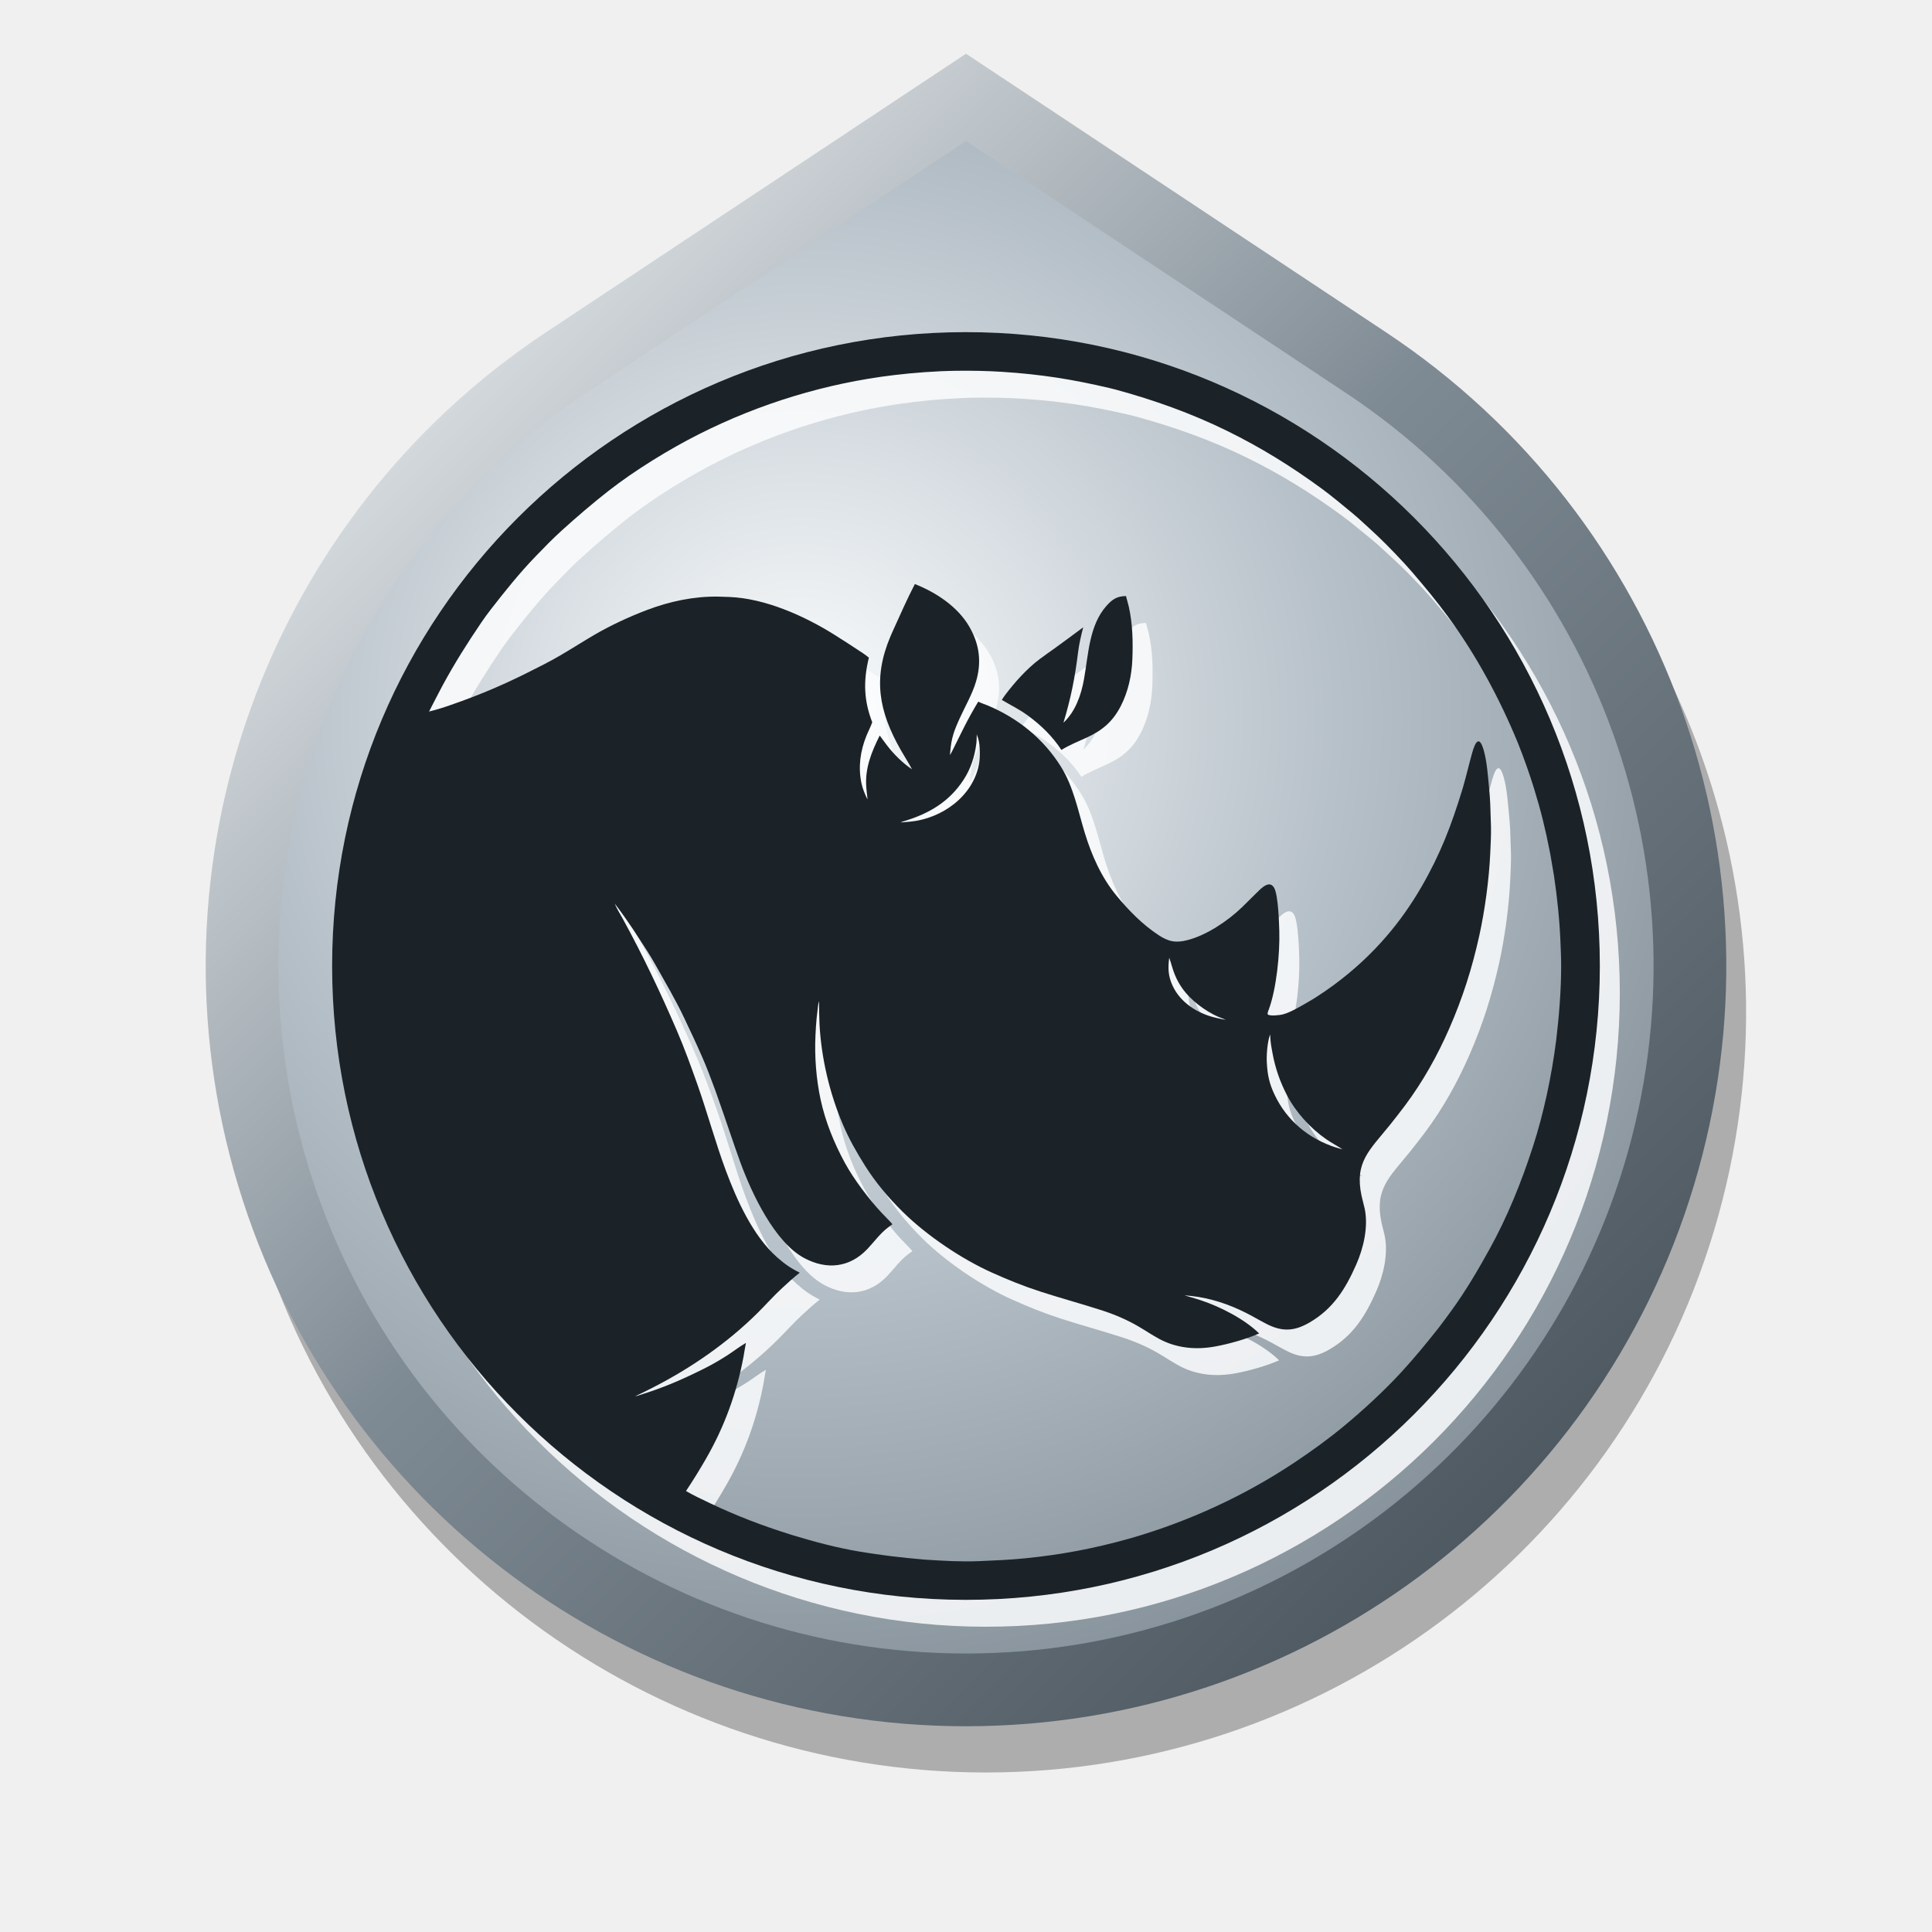
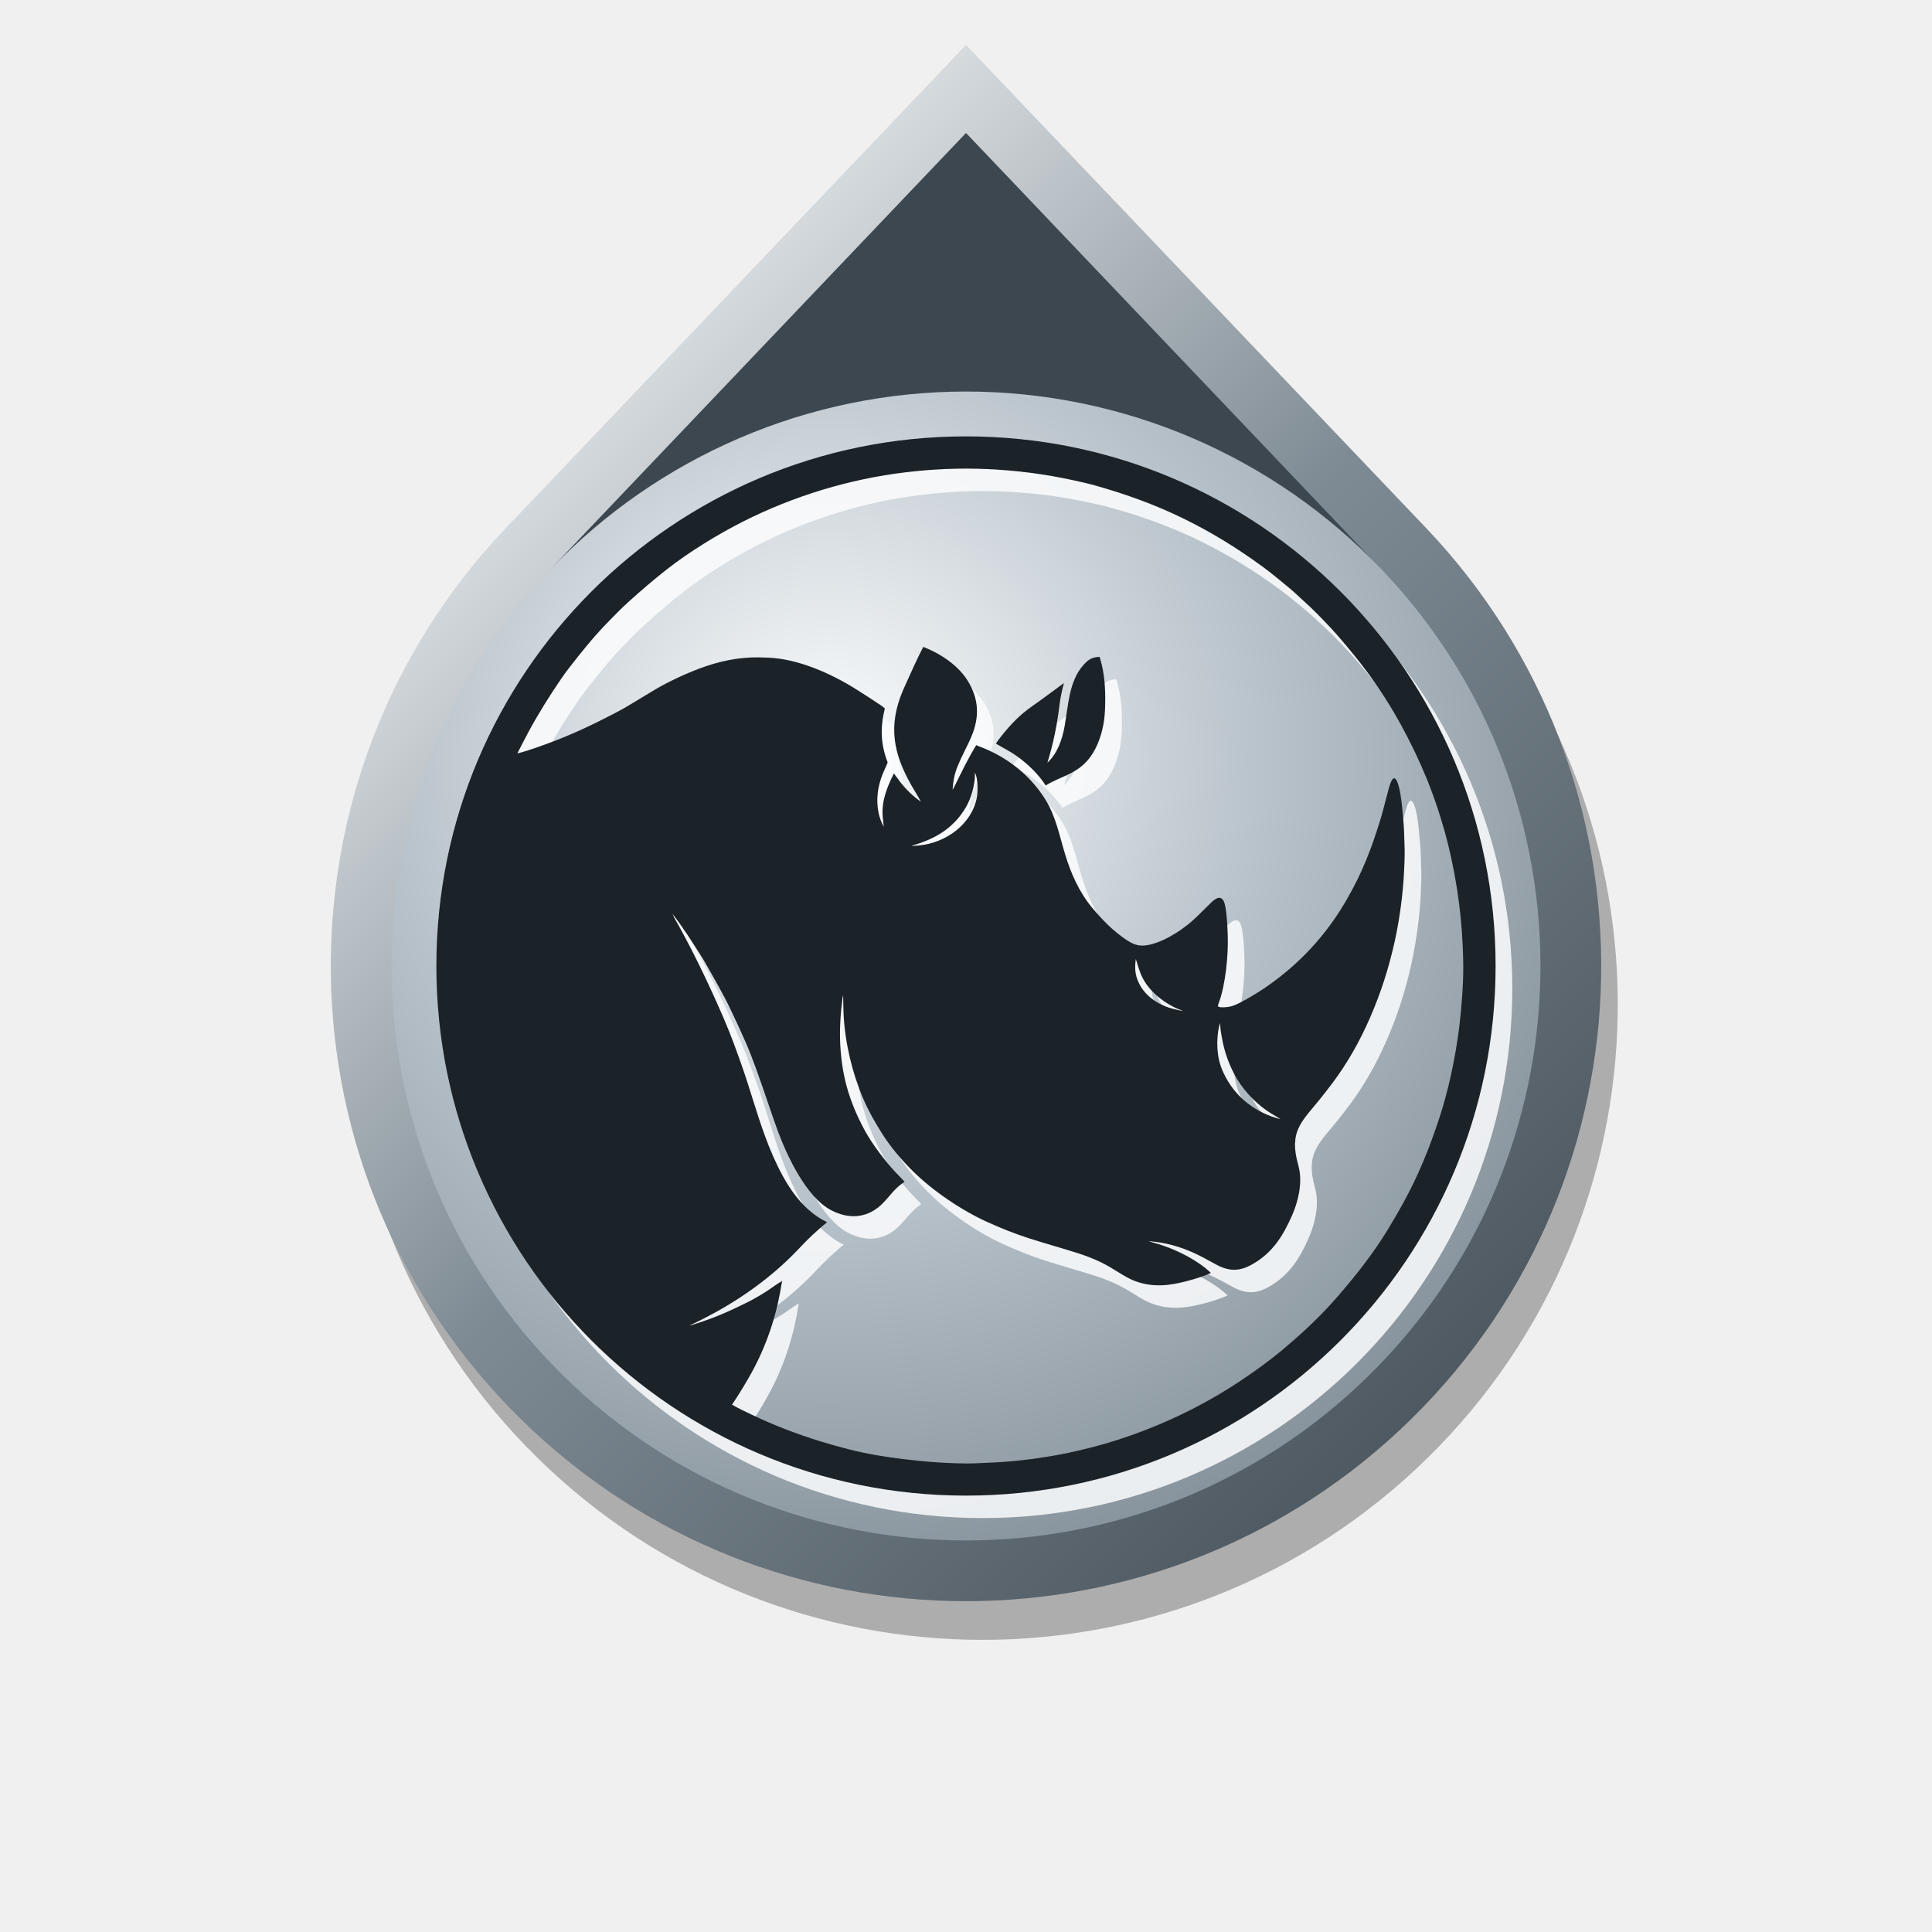
- <svg xmlns="http://www.w3.org/2000/svg" viewBox="-336 -336 5030 5030">
+ <svg xmlns="http://www.w3.org/2000/svg" viewBox="-831 -831 6020 6020">
  <defs>
    <mask id="m" maskUnits="userSpaceOnUse" x="0" y="0" width="4358" height="4358">
      <rect width="4358" height="4358" fill="#000" />
      <path fill="#fff" d="M 2177.5 528.736 C 3089.47 527.936 3829.2 1267.01 3829.2 2178.98 C 3829.2 3090.96 3089.47 3830.03 2177.5 3829.23 C 1266.66 3828.43 528.699 3089.83 528.699 2178.98 C 528.699 1268.14 1266.66 529.535 2177.5 528.736 z" />
      <path fill="#000" d="M 781.024 1516.52 C 792.881 1493.81 804.21 1470.84 816.418 1448.32 C 847.839 1390.37 880.427 1338.77 917.217 1284.58 C 924.854 1273.33 932.834 1262.31 941.169 1251.56 C 978.325 1203.67 1016.24 1156.21 1058.36 1112.62 C 1080.59 1089.62 1102.84 1066.61 1126.55 1045.15 C 1166.05 1009.4 1206.49 974.696 1248.45 941.879 C 1316.6 888.58 1405.75 833.82 1483.39 794.597 C 1642.13 714.397 1814.85 661.766 1991.44 640.558 C 2041.97 634.489 2101.13 629.964 2154.5 629.338 C 2194.23 628.872 2234.33 629.549 2274 632.126 C 2374.69 638.668 2455.16 651.453 2553 674.344 C 2558.35 675.597 2563.69 676.935 2569 678.38 C 2668.63 705.504 2766.34 740.345 2859 785.926 C 2946.58 829.007 3024.12 876.928 3105 936.052 C 3128.26 953.055 3162.93 981.741 3185.38 1000.36 C 3190.33 1004.47 3195.23 1008.65 3200.02 1012.95 C 3215.25 1026.65 3236.96 1046.69 3250.55 1059.46 C 3274.66 1082.12 3318.63 1127.7 3340.69 1153.61 C 3376.58 1195.78 3401.28 1225.03 3433.71 1269.19 C 3507.18 1369.24 3568.63 1483.27 3615.31 1596.96 C 3615.31 1596.97 3617.14 1601.47 3617.14 1601.48 C 3632.1 1639.19 3645.8 1677.77 3657.78 1716.51 C 3676.12 1775.85 3687.49 1822.38 3699.38 1883.44 C 3699.38 1883.45 3700.71 1890.5 3700.71 1890.5 C 3703.72 1907.14 3706.46 1923.82 3709.24 1940.5 C 3709.24 1940.51 3710.1 1945.99 3710.11 1946 C 3718.17 1999.56 3724.42 2059.89 3726.64 2115.5 C 3727.5 2136.99 3728.55 2158.49 3728.52 2180 C 3728.44 2242.45 3723.13 2308.71 3715.89 2369.5 C 3715.89 2369.51 3715.45 2373.1 3715.45 2373.1 C 3703.72 2465.1 3682.98 2563.35 3654.64 2650.42 C 3624.72 2742.39 3588.41 2832.54 3541.52 2917.13 C 3511.41 2971.45 3479.87 3025.1 3443.42 3075.38 C 3433.33 3089.29 3423.16 3103.14 3412.74 3116.8 C 3412.74 3116.8 3406.85 3124.43 3406.84 3124.44 C 3376.6 3162.68 3345.54 3200.3 3312.57 3236.22 C 3267.06 3285.81 3212.05 3336.12 3162.31 3377.35 C 3121.59 3411.09 3078.6 3442.02 3034.62 3471.38 C 2905.14 3557.8 2760.05 3624.59 2610.5 3667.99 C 2610.49 3667.99 2602.08 3670.37 2602.08 3670.38 C 2511.36 3695.7 2428.42 3711.46 2333.5 3721.04 C 2293.15 3725.11 2252.61 3726.8 2212.1 3728.48 C 2166.57 3730.37 2120.97 3727.66 2075.5 3724.74 C 2075.49 3724.74 2068.51 3724.21 2068.5 3724.21 C 2012.76 3719.5 1957.16 3712.93 1902 3703.66 C 1843.24 3693.78 1785.51 3678.45 1728.5 3661.13 C 1728.49 3661.12 1721.51 3658.97 1721.5 3658.97 C 1649.38 3636.37 1581.58 3610.59 1512.6 3577.64 C 1491.49 3567.55 1470.23 3557.69 1450 3545.93 C 1468.25 3518.54 1485.53 3490.51 1501.97 3462 C 1550.31 3378.15 1582.33 3289.67 1599.97 3195 C 1602.12 3183.45 1603.56 3171.78 1606.09 3160.31 C 1589.43 3169.87 1574.26 3181.81 1558.12 3192.23 C 1538.11 3205.14 1517.31 3217.17 1496 3227.79 C 1437.63 3256.87 1390.33 3277.22 1330.44 3295.7 C 1324.47 3297.54 1323.28 3298.43 1317.74 3299.4 C 1319.61 3298.4 1321.44 3297.37 1323.36 3296.47 C 1337.22 3290.01 1350.92 3283.07 1364.54 3276.1 C 1463.68 3225.36 1557.49 3160.45 1636.32 3082.32 C 1657.76 3061.08 1677.69 3038.31 1699.9 3017.87 C 1714.98 3004 1730.03 2990.08 1746.19 2977.49 C 1722.91 2965.98 1706.4 2954.47 1686.9 2937.15 C 1624.05 2881.34 1582.24 2787.89 1554.06 2712.5 C 1527.76 2642.14 1505.41 2560.14 1479.75 2487.54 C 1463.12 2440.5 1446.11 2393.54 1426.42 2347.69 C 1383.8 2248.45 1337.37 2150.8 1285.47 2056.08 C 1278.45 2043.27 1269.93 2030.16 1264.44 2016.43 C 1265.55 2017.94 1266.65 2019.46 1267.81 2020.94 C 1276.67 2032.25 1284.93 2044.13 1293.23 2055.86 C 1305.05 2072.57 1316.48 2089.67 1327.52 2106.92 C 1341.7 2129.08 1356.6 2151.15 1369.46 2174.12 C 1395.19 2220.08 1422.1 2265.46 1444.73 2313.03 C 1460.97 2347.16 1477.03 2381.38 1492.18 2416 C 1503.75 2442.43 1513.96 2469.44 1523.95 2496.5 C 1523.95 2496.51 1527.03 2504.99 1527.03 2505 C 1527.03 2505.01 1528.26 2508.44 1528.26 2508.45 C 1540.13 2541.54 1551.43 2574.76 1562.86 2608 C 1572.58 2636.28 1582.02 2664.68 1592.42 2692.72 C 1621.62 2771.43 1680.84 2898.36 1758.03 2939.49 C 1816.39 2970.58 1875.8 2964.6 1922.03 2916.01 C 1939.94 2897.18 1955.18 2875.5 1975.9 2859.81 C 1979.74 2856.91 1983.62 2854.08 1987.51 2851.26 C 1978.45 2840.77 1968.36 2831.21 1958.89 2821.09 C 1926.46 2786.4 1886.65 2733.79 1863.89 2692 C 1835.7 2640.23 1813.03 2584.63 1800.51 2526.94 C 1788.98 2473.82 1784.34 2413.28 1787.12 2359 C 1787.87 2344.32 1788.56 2329.62 1790.1 2315 C 1791.33 2303.32 1792.87 2291.68 1794.13 2280 C 1794.48 2276.74 1795.33 2273.55 1796.01 2270.34 C 1796.21 2273.23 1796.45 2276.11 1796.46 2279 C 1796.55 2295.53 1796.86 2312.05 1797.52 2328.57 C 1797.52 2328.58 1797.68 2331.99 1797.68 2332 C 1802.5 2419.74 1824.11 2511.18 1858.51 2591.95 C 1874.84 2630.28 1894.61 2664.87 1916.58 2699.68 C 1943.96 2743.06 1977.19 2782.33 2013.62 2818.38 C 2076.83 2880.93 2167.28 2941.65 2247.09 2977.48 C 2289.75 2996.63 2328.18 3012.22 2373 3026.74 C 2425.72 3043.81 2479.25 3058.3 2532 3075.28 C 2564.97 3085.89 2597.04 3099.48 2627 3116.86 C 2645.14 3127.38 2662.53 3139.19 2680.93 3149.25 C 2726.56 3174.22 2777.75 3178.91 2828.48 3169.48 C 2864.84 3162.72 2908.54 3150.39 2942.2 3135.65 C 2904.14 3098.18 2840.55 3065.87 2791.23 3049.59 C 2780.22 3045.95 2769.12 3042.56 2757.93 3039.48 C 2754.65 3038.58 2751.52 3037.43 2748.27 3036.44 C 2748.28 3036.44 2748.97 3036.45 2748.97 3036.45 C 2751.06 3036.38 2752.94 3036.89 2755 3037.03 C 2759.02 3037.3 2763 3037.78 2767 3038.24 C 2816.94 3043.98 2863.88 3059.85 2908.67 3082.42 C 2926.41 3091.36 2943.43 3101.65 2961.1 3110.71 C 3002.26 3131.82 3033.94 3130.23 3074 3106.8 C 3135.13 3071.04 3166.9 3019.8 3194.88 2956.48 C 3214.02 2913.15 3226.93 2857.76 3216.95 2810.5 C 3214.61 2799.42 3211.25 2788.58 3208.88 2777.5 C 3190.05 2689.53 3229.43 2658.92 3282.96 2592.48 C 3282.97 2592.48 3284.63 2590.39 3284.64 2590.38 C 3297.31 2574.4 3309.92 2558.36 3322.14 2542.02 C 3368.3 2480.31 3406.22 2412.61 3437.09 2342 C 3472.14 2261.8 3496.27 2186.11 3515.24 2100.5 C 3529.61 2035.67 3540.8 1954.11 3543.88 1885.5 C 3544.92 1862.3 3546.33 1838.72 3545.78 1815.5 C 3545.37 1797.92 3544.5 1773.37 3543.87 1757 C 3543.3 1742.29 3542.01 1727.65 3540.62 1713 C 3537.78 1683.17 3535.26 1647.6 3527.36 1618.98 C 3515.89 1577.39 3505.26 1593.89 3496.71 1624.46 C 3488.4 1654.21 3481.48 1684.34 3472.86 1714 C 3472.86 1714 3471.06 1719.99 3471.06 1720 C 3442.44 1813.62 3413.94 1887.81 3365.27 1972.12 C 3311.28 2065.66 3243.32 2144.96 3158.41 2211.79 C 3130.82 2233.5 3099.06 2255.92 3068.6 2273.33 C 3050.29 2283.8 3024.48 2299.5 3004 2305.01 C 2996.44 2307.05 2971.23 2309.83 2965.12 2305.44 C 2962.37 2303.47 2966.73 2293.98 2967.38 2292.19 C 2987.41 2237.46 2996.39 2146.77 2994.68 2088 C 2994.15 2069.86 2992.13 1995.91 2981.65 1976.22 C 2971.21 1956.6 2953.58 1971.21 2942.82 1981.44 C 2927.56 1995.96 2913.03 2011.23 2897.86 2025.84 C 2861.08 2061.28 2806.51 2098.27 2756.57 2111.37 C 2725.38 2119.56 2706.47 2115.89 2679.85 2098.27 C 2638.1 2070.64 2603.4 2035.14 2571.56 1996.82 C 2531.7 1948.86 2505.75 1890.29 2487.82 1831 C 2470.37 1773.29 2458.79 1712.63 2426.56 1660.68 C 2381.27 1587.66 2313.99 1533.48 2234.99 1500.51 C 2227.1 1497.22 2218.43 1494.72 2210.94 1490.68 C 2181.71 1539.06 2167.71 1570.15 2142.27 1621.06 C 2140.77 1624.05 2139.01 1626.9 2137.21 1629.73 C 2137.42 1627.49 2137.58 1625.24 2137.77 1623 C 2140.92 1585.07 2147.48 1567.36 2163.34 1532.58 C 2177.45 1501.64 2194.91 1472.04 2204.76 1439.49 C 2220.23 1388.37 2214.31 1341.84 2187.63 1295.6 C 2157.54 1243.45 2100.84 1206.22 2045.87 1184.62 C 2028.07 1218.52 2003.59 1273.16 1988.48 1306.8 C 1986.36 1311.51 1984.26 1316.24 1982.25 1321 C 1936.2 1429.94 1951.73 1515.57 2009.07 1616.46 C 2018.66 1633.34 2029.35 1649.59 2038.38 1666.79 C 2013.84 1650.68 1990.79 1627.2 1973.54 1604.87 C 1966.97 1596.37 1960.75 1587.59 1954.29 1579.01 C 1933.33 1621.11 1915.73 1663.91 1919.3 1712 C 1919.94 1720.73 1920.85 1729.32 1921.9 1738 C 1922.2 1740.5 1922.35 1743.03 1922.57 1745.53 C 1915.92 1731.99 1909.92 1717.81 1906.81 1702.99 C 1897.93 1660.7 1903.79 1619.26 1919.84 1579.48 C 1924.61 1567.67 1930.76 1556.45 1934.88 1544.41 C 1913.09 1488.29 1911.18 1436.97 1926.13 1376.27 C 1921.56 1372.33 1916.75 1368.7 1911.73 1365.36 C 1886.32 1348.4 1860.71 1331.75 1834.81 1315.56 C 1757.15 1267 1655.78 1222.06 1563.5 1218.26 C 1553.67 1217.86 1543.84 1217.46 1534 1217.3 C 1470.72 1216.23 1407.69 1229.68 1348.5 1252.09 C 1302.77 1269.41 1253.08 1292.45 1211 1317.09 C 1181.27 1334.51 1152.26 1353.11 1122.52 1370.5 C 1094.79 1386.71 1065.99 1401 1037.27 1415.4 C 1037.27 1415.4 1030.45 1418.8 1030.44 1418.8 C 966.305 1450.44 908.767 1474.64 838.997 1498.91 C 819.913 1505.55 800.701 1511.92 781.024 1516.52 z" />
      <path fill="#fff" d="M 2432.72 1545.51 C 2463.6 1517.04 2478.78 1473.61 2486.07 1433 C 2498.04 1366.27 2499.64 1292.04 2544.69 1241.39 C 2560.46 1223.66 2571.96 1216.43 2595.51 1215.78 C 2597.68 1224.92 2600.69 1233.84 2602.75 1243 C 2612.94 1288.1 2613.94 1334.8 2612.1 1381 C 2610.46 1422.32 2601.02 1465.1 2582.07 1502 C 2561.3 1542.43 2534.34 1565.41 2493.53 1584.14 C 2471.2 1594.39 2448.23 1603.48 2427.36 1616.45 C 2404.61 1581.56 2374.26 1552 2340.68 1527.38 C 2318.03 1510.76 2296.06 1500.3 2272.28 1486.25 C 2274.74 1482.25 2277.28 1478.3 2280.1 1474.54 C 2305.18 1441.06 2337.03 1405.36 2370.57 1380.17 C 2383.35 1370.57 2396.53 1361.4 2409.55 1352.12 C 2434.7 1334.18 2459.2 1315.53 2484.1 1297.26 C 2478.47 1319.57 2473.45 1340.23 2470.61 1363.5 C 2462.7 1428.48 2451.72 1483.07 2432.72 1545.51 z" />
      <path fill="#000" d="M 2970.81 2357.03 C 2971.24 2362.18 2971.41 2367.35 2971.83 2372.5 C 2972.76 2383.83 2974.97 2394.84 2977.02 2406 C 2984.19 2445.06 2996.42 2480.3 3014.74 2515.57 C 3037.65 2559.7 3075.8 2601.57 3116.58 2629.82 C 3130.35 2639.37 3145.14 2647.18 3159.23 2656.19 C 3153.64 2654.83 3148.04 2653.46 3142.55 2651.7 C 3071.09 2628.77 3014.58 2581.98 2982.3 2513.92 C 2968.54 2484.92 2964 2462.69 2962.2 2431 C 2961.1 2411.61 2963.31 2382 2968.74 2363.48 C 2969.38 2361.31 2970.11 2359.17 2970.81 2357.03 z" />
      <path fill="#000" d="M 2008.54 1805.3 C 2008.55 1805.3 2010.21 1804.57 2010.22 1804.57 C 2013.06 1803.17 2015.96 1802.42 2018.99 1801.5 C 2083.17 1782.07 2135.69 1751.18 2172.81 1693.97 C 2191.41 1665.3 2201.74 1633.43 2205.94 1599.5 C 2206.92 1591.59 2206.62 1583.8 2207.05 1575.87 C 2208.35 1579.56 2209.57 1583.27 2210.76 1587 C 2216.1 1603.79 2216.13 1636.18 2212.86 1653.5 C 2196.91 1737.83 2115.75 1795.36 2033.5 1803.19 C 2025.2 1803.98 2016.86 1804.74 2008.54 1805.3 z" />
      <path fill="#000" d="M 2708.1 2157.44 C 2709.41 2160.84 2710.5 2164.27 2711.52 2167.76 C 2719.28 2194.3 2725.29 2212.81 2741.23 2235.87 C 2763.28 2267.78 2801.71 2296.55 2837.01 2311.83 C 2841.5 2313.78 2846.32 2315.05 2850.73 2317.13 C 2852.17 2317.8 2853.59 2318.51 2855.02 2319.2 C 2852.21 2318.59 2849.39 2318.19 2846.6 2317.57 C 2840.9 2316.32 2835.18 2315.16 2829.5 2313.85 C 2782.45 2302.97 2737.03 2274.78 2716.5 2229.53 C 2705.12 2204.47 2704.57 2184.25 2708.1 2157.44 z" />
    </mask>
    <radialGradient id="f" gradientUnits="userSpaceOnUse" cx="1749" cy="1535" r="2792">
      <stop offset="0" stop-color="#fbfdfe" />
      <stop offset="0.5" stop-color="#b7c1c9" />
      <stop offset="1" stop-color="#7f8b94" />
    </radialGradient>
    <linearGradient id="r" gradientUnits="userSpaceOnUse" x1="200" y1="200" x2="4158" y2="4158">
      <stop offset="0" stop-color="#fbfdfe" />
      <stop offset="0.45" stop-color="#7f8b94" />
      <stop offset="1" stop-color="#3d474f" />
    </linearGradient>
  </defs>
-   <path fill="rgba(0,0,0,0.28)" d="M 1136.5 650.0 L 2230.6 -75.7 L 3324.7 650.0 A 1979.3 1979.3 0 1 1 1136.5 650.0 z" />
-   <path fill="url(#r)" d="M 1084.9 529.6 L 2179.0 -196.2 L 3273.1 529.6 A 1979.3 1979.3 0 1 1 1084.9 529.6 z" />
-   <path fill="url(#f)" d="M 1189.5 687.3 L 2179.0 31.0 L 3168.5 687.3 A 1790.0 1790.0 0 1 1 1189.5 687.3 z" />
+   <path fill="rgba(0,0,0,0.28)" d="M 797.3 934.4 L 2230.6 -570.5 L 3663.9 934.4 A 1979.3 1979.3 0 1 1 797.3 934.4 z" />
+   <path fill="url(#r)" d="M 745.7 813.9 L 2179.0 -691.0 L 3612.3 813.9 A 1979.3 1979.3 0 1 1 745.7 813.9 z" />
+   <path fill="url(#f)" d="M 882.8 944.5 L 2179.0 -416.5 L 3475.2 944.5 A 1790.0 1790.0 0 1 1 882.8 944.5 z" />
+   <path fill="#3d474f" d="M 882.8 944.5 L 2179.0 -416.5 L 3475.2 944.5 A 1790.0 1790.0 0 0 0 882.8 944.5 z" />
  <rect transform="translate(52 70)" width="4358" height="4358" fill="#fbfdfe" opacity="0.85" mask="url(#m)" />
  <rect width="4358" height="4358" fill="#1b2228" mask="url(#m)" />
</svg>
